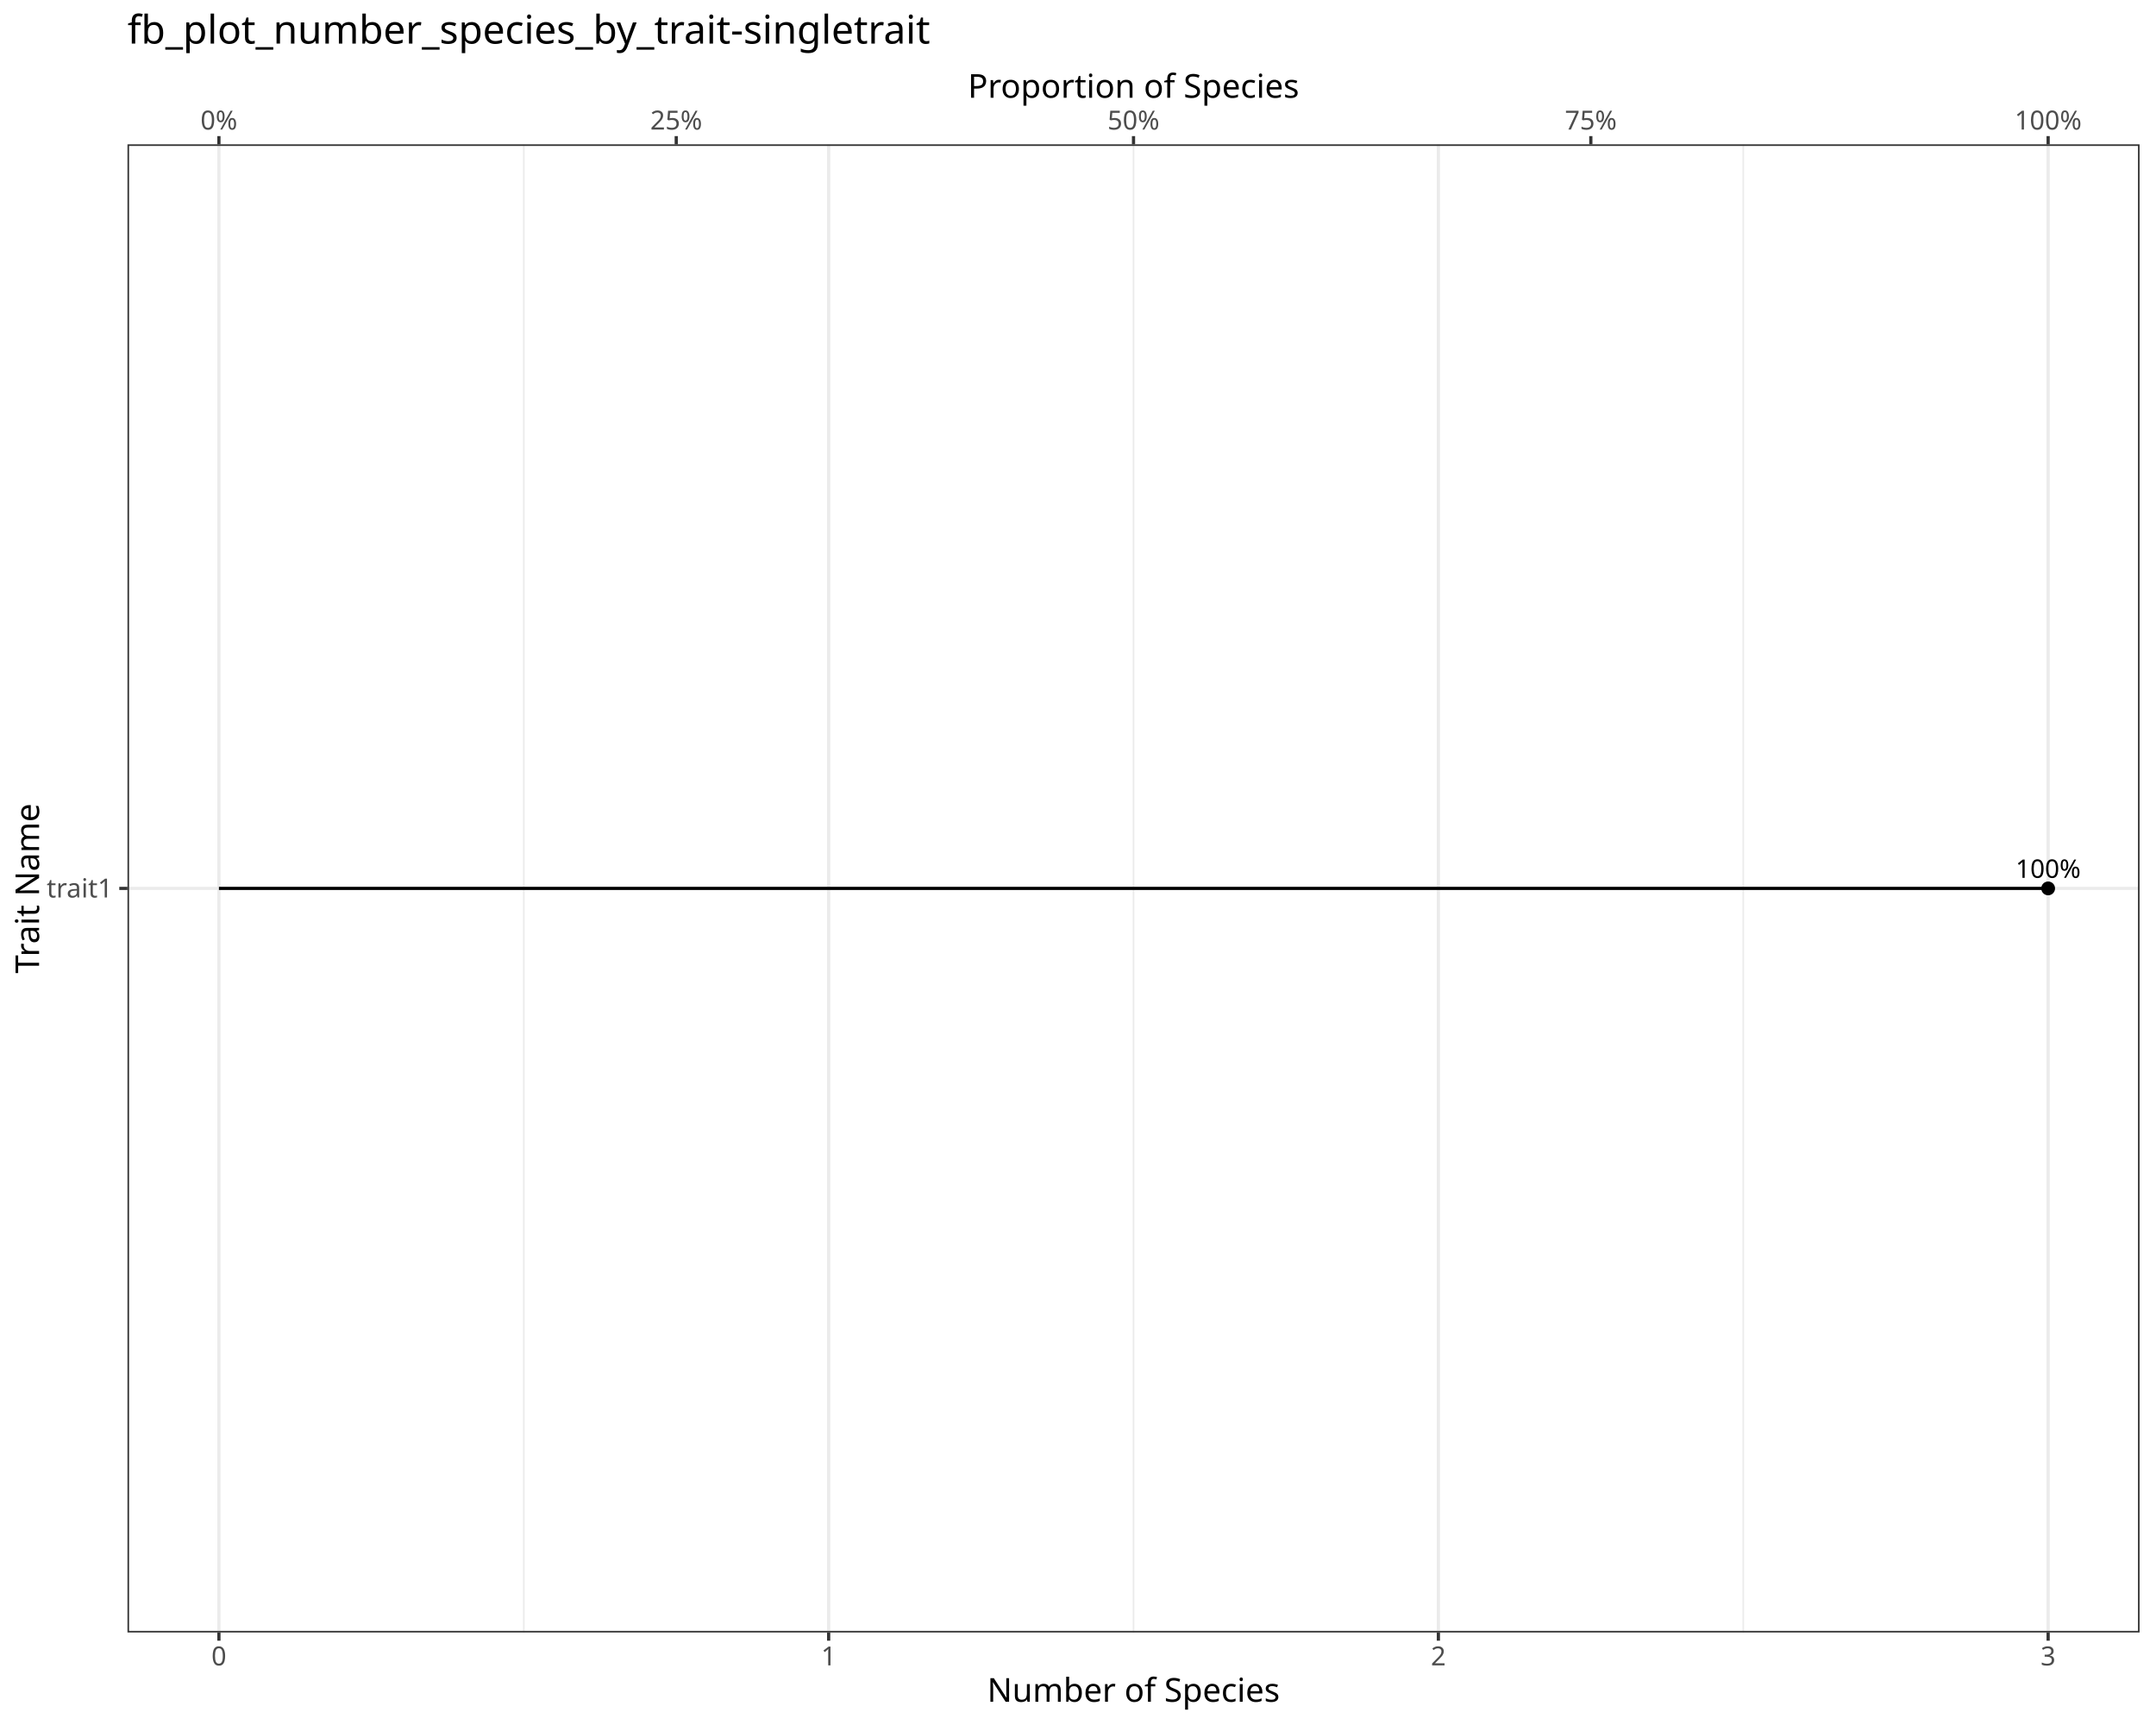
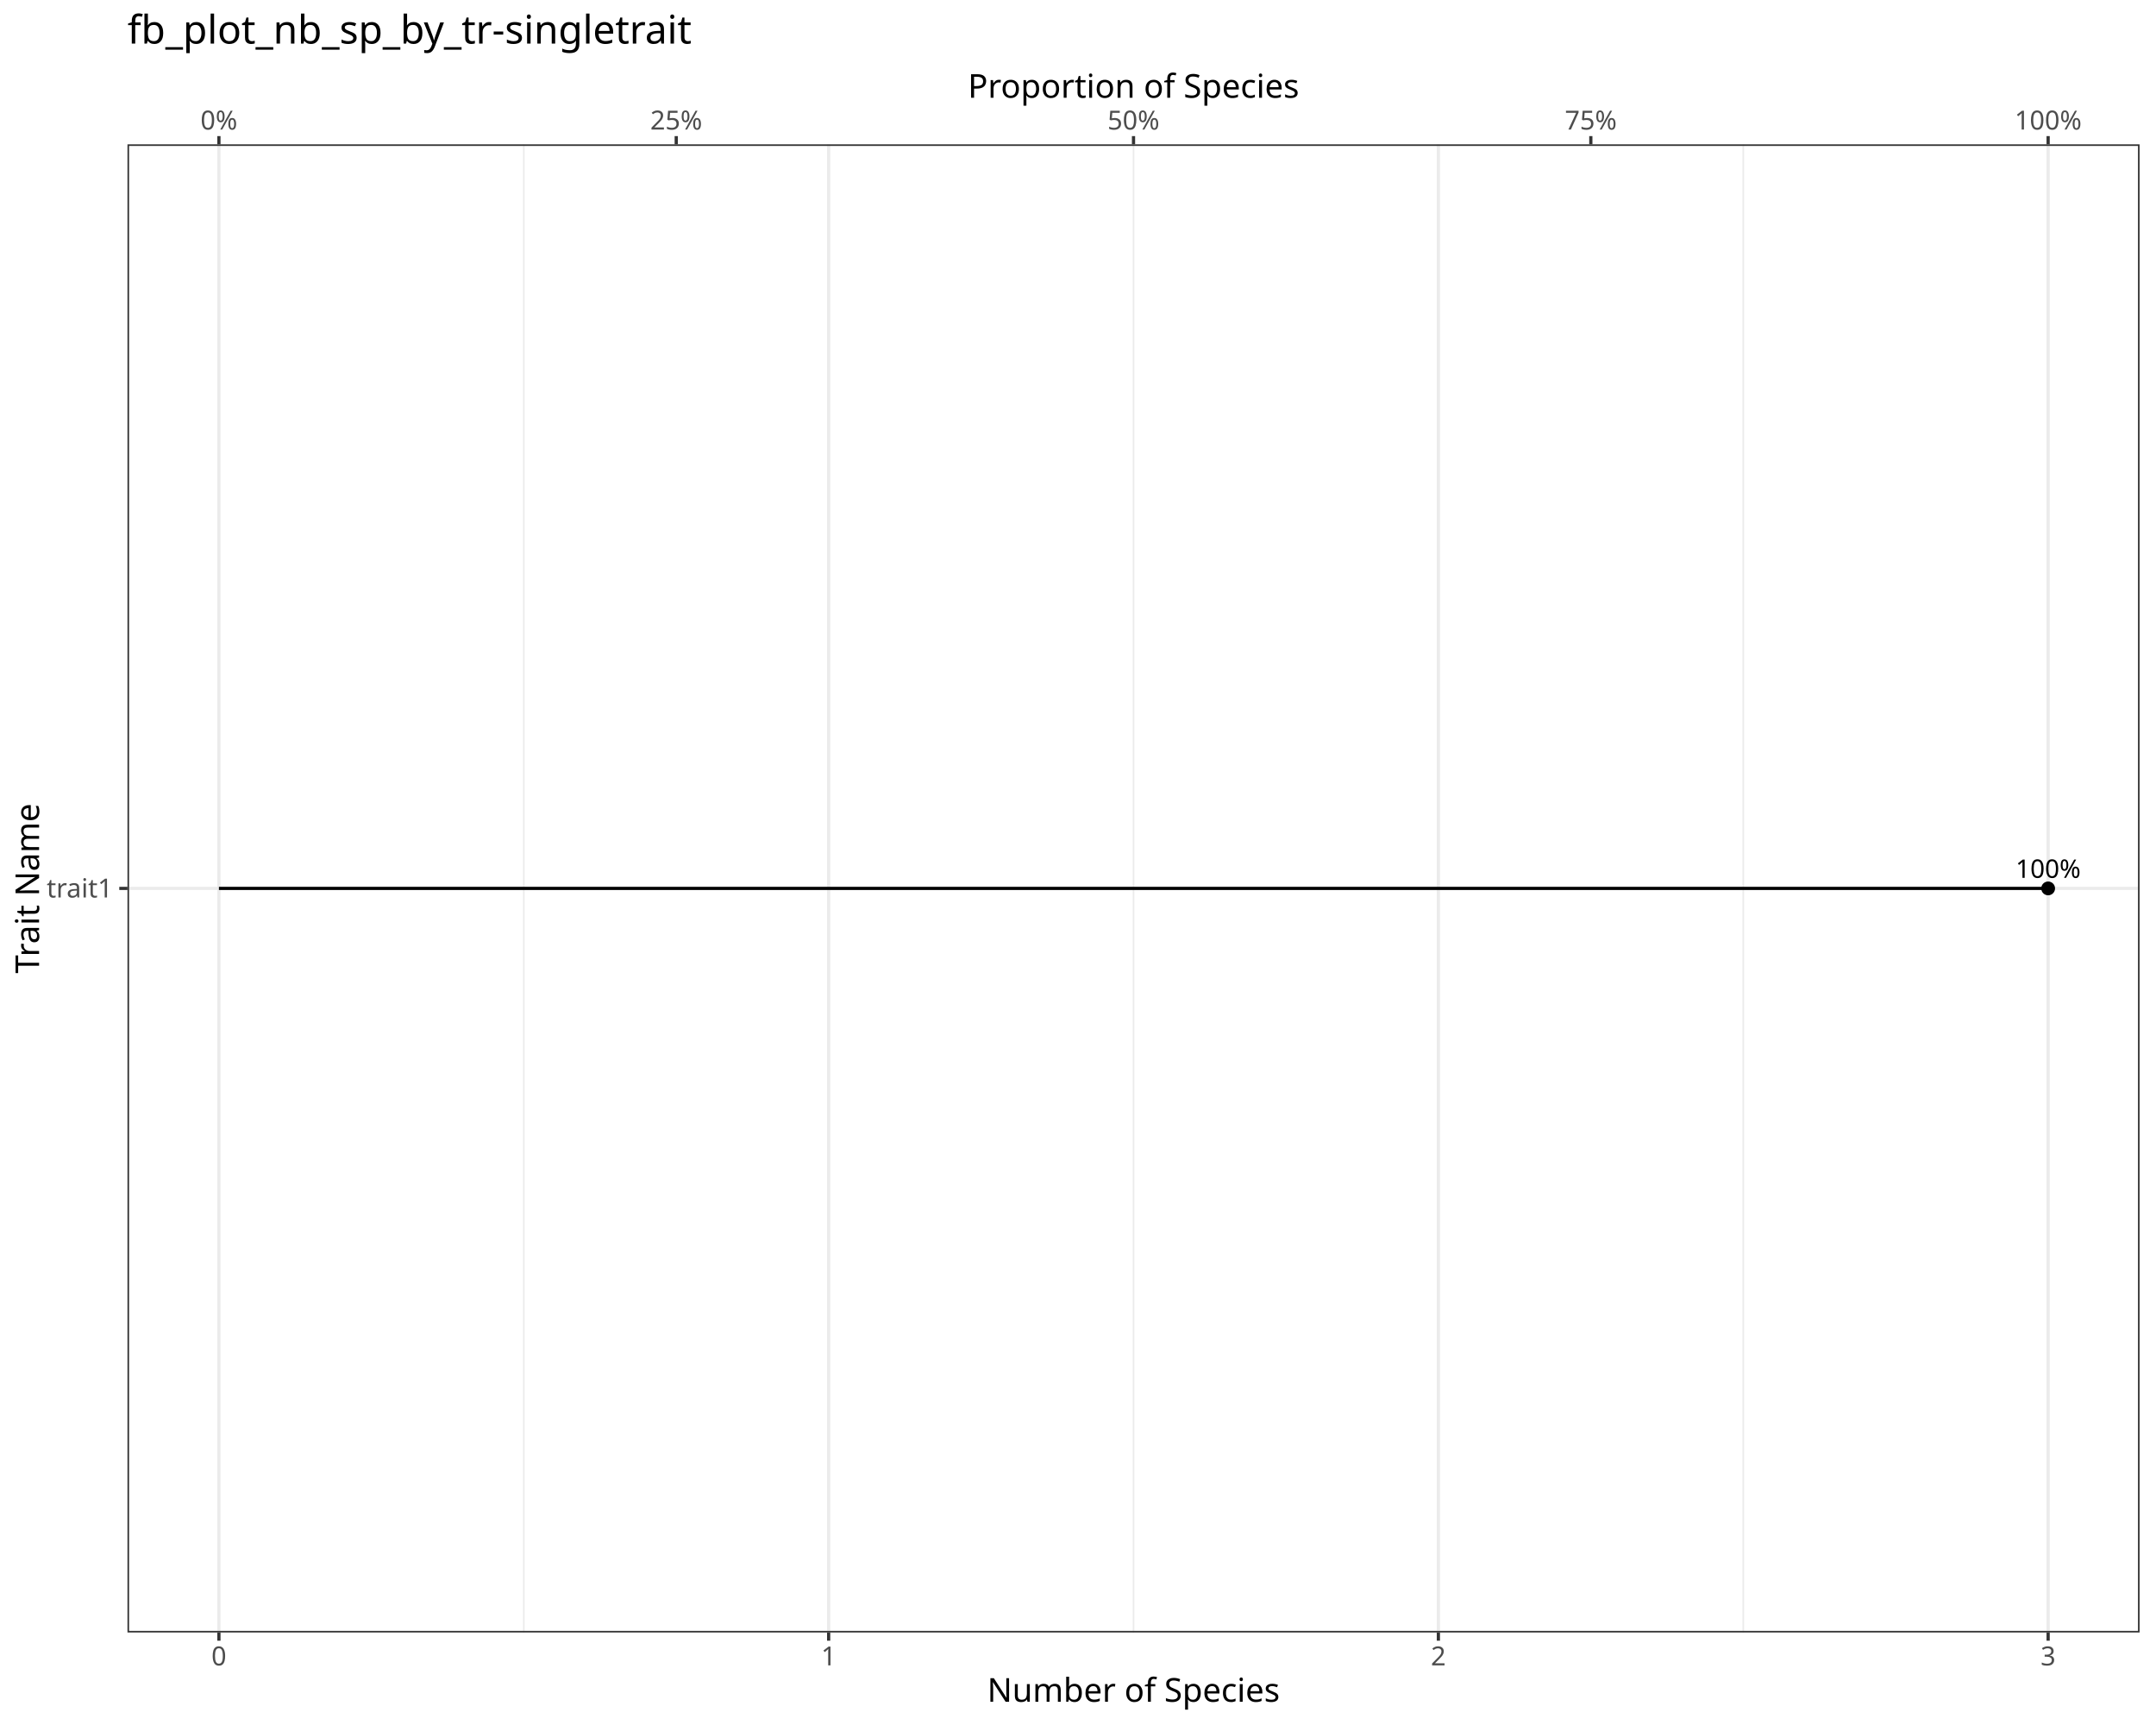
<svg xmlns="http://www.w3.org/2000/svg" class="svglite" data-engine-version="2.0" width="720.00pt" height="576.00pt" viewBox="0 0 720.00 576.00">
  <defs>
    <style type="text/css">
    .svglite line, .svglite polyline, .svglite polygon, .svglite path, .svglite rect, .svglite circle {
      fill: none;
      stroke: #000000;
      stroke-linecap: round;
      stroke-linejoin: round;
      stroke-miterlimit: 10.00;
    }
  </style>
  </defs>
  <rect width="100%" height="100%" style="stroke: none; fill: #FFFFFF;" />
  <defs>
    <clipPath id="cpMC4wMHw3MjAuMDB8MC4wMHw1NzYuMDA=">
      <rect x="0.00" y="0.00" width="720.00" height="576.00" />
    </clipPath>
  </defs>
  <g clip-path="url(#cpMC4wMHw3MjAuMDB8MC4wMHw1NzYuMDA=)">
    <rect x="-0" y="0.00" width="720.00" height="576.00" style="stroke-width: 1.07; stroke: #FFFFFF; fill: #FFFFFF;" />
  </g>
  <defs>
    <clipPath id="cpNDIuNTd8NzE0LjUyfDQ4LjE5fDU0NS4xMQ==">
      <rect x="42.57" y="48.19" width="671.95" height="496.92" />
    </clipPath>
  </defs>
  <g clip-path="url(#cpNDIuNTd8NzE0LjUyfDQ4LjE5fDU0NS4xMQ==)">
    <rect x="42.57" y="48.19" width="671.95" height="496.92" style="stroke-width: 1.07; stroke: none; fill: #FFFFFF;" />
    <polyline points="174.92,545.11 174.92,48.19 " style="stroke-width: 0.53; stroke: #EBEBEB; stroke-linecap: butt;" />
    <polyline points="378.54,545.11 378.54,48.19 " style="stroke-width: 0.53; stroke: #EBEBEB; stroke-linecap: butt;" />
    <polyline points="582.17,545.11 582.17,48.19 " style="stroke-width: 0.53; stroke: #EBEBEB; stroke-linecap: butt;" />
    <polyline points="42.57,296.65 714.52,296.65 " style="stroke-width: 1.07; stroke: #EBEBEB; stroke-linecap: butt;" />
    <polyline points="73.11,545.11 73.11,48.19 " style="stroke-width: 1.07; stroke: #EBEBEB; stroke-linecap: butt;" />
    <polyline points="276.73,545.11 276.73,48.19 " style="stroke-width: 1.07; stroke: #EBEBEB; stroke-linecap: butt;" />
    <polyline points="480.35,545.11 480.35,48.19 " style="stroke-width: 1.07; stroke: #EBEBEB; stroke-linecap: butt;" />
    <polyline points="683.98,545.11 683.98,48.19 " style="stroke-width: 1.07; stroke: #EBEBEB; stroke-linecap: butt;" />
    <circle cx="683.98" cy="296.65" r="1.95" style="stroke-width: 0.71; fill: #000000;" />
    <line x1="73.11" y1="296.65" x2="683.98" y2="296.65" style="stroke-width: 1.07; stroke-linecap: butt;" />
    <text x="683.98" y="293.13" text-anchor="middle" style="font-size: 8.54px; font-family: sans;" textLength="21.83px" lengthAdjust="spacingAndGlyphs">100%</text>
    <rect x="42.57" y="48.19" width="671.95" height="496.92" style="stroke-width: 1.07; stroke: #333333;" />
  </g>
  <g clip-path="url(#cpMC4wMHw3MjAuMDB8MC4wMHw1NzYuMDA=)">
    <polyline points="73.11,45.45 73.11,48.19 " style="stroke-width: 1.07; stroke: #333333; stroke-linecap: butt;" />
    <polyline points="225.83,45.45 225.83,48.19 " style="stroke-width: 1.07; stroke: #333333; stroke-linecap: butt;" />
    <polyline points="378.54,45.45 378.54,48.19 " style="stroke-width: 1.07; stroke: #333333; stroke-linecap: butt;" />
    <polyline points="531.26,45.45 531.26,48.19 " style="stroke-width: 1.07; stroke: #333333; stroke-linecap: butt;" />
    <polyline points="683.98,45.45 683.98,48.19 " style="stroke-width: 1.07; stroke: #333333; stroke-linecap: butt;" />
    <text x="73.11" y="43.26" text-anchor="middle" style="font-size: 8.80px; fill: #4D4D4D; font-family: sans;" textLength="12.72px" lengthAdjust="spacingAndGlyphs">0%</text>
    <text x="225.83" y="43.26" text-anchor="middle" style="font-size: 8.80px; fill: #4D4D4D; font-family: sans;" textLength="17.61px" lengthAdjust="spacingAndGlyphs">25%</text>
    <text x="378.54" y="43.26" text-anchor="middle" style="font-size: 8.80px; fill: #4D4D4D; font-family: sans;" textLength="17.61px" lengthAdjust="spacingAndGlyphs">50%</text>
    <text x="531.26" y="43.26" text-anchor="middle" style="font-size: 8.80px; fill: #4D4D4D; font-family: sans;" textLength="17.61px" lengthAdjust="spacingAndGlyphs">75%</text>
    <text x="683.98" y="43.26" text-anchor="middle" style="font-size: 8.80px; fill: #4D4D4D; font-family: sans;" textLength="22.51px" lengthAdjust="spacingAndGlyphs">100%</text>
    <text x="37.64" y="299.68" text-anchor="end" style="font-size: 8.80px; fill: #4D4D4D; font-family: sans;" textLength="19.56px" lengthAdjust="spacingAndGlyphs">trait1</text>
    <polyline points="39.83,296.65 42.57,296.65 " style="stroke-width: 1.07; stroke: #333333; stroke-linecap: butt;" />
    <polyline points="73.11,547.85 73.11,545.11 " style="stroke-width: 1.07; stroke: #333333; stroke-linecap: butt;" />
    <polyline points="276.73,547.85 276.73,545.11 " style="stroke-width: 1.07; stroke: #333333; stroke-linecap: butt;" />
    <polyline points="480.35,547.85 480.35,545.11 " style="stroke-width: 1.07; stroke: #333333; stroke-linecap: butt;" />
    <polyline points="683.98,547.85 683.98,545.11 " style="stroke-width: 1.07; stroke: #333333; stroke-linecap: butt;" />
    <text x="73.11" y="556.10" text-anchor="middle" style="font-size: 8.80px; fill: #4D4D4D; font-family: sans;" textLength="4.89px" lengthAdjust="spacingAndGlyphs">0</text>
    <text x="276.73" y="556.10" text-anchor="middle" style="font-size: 8.80px; fill: #4D4D4D; font-family: sans;" textLength="4.89px" lengthAdjust="spacingAndGlyphs">1</text>
    <text x="480.35" y="556.10" text-anchor="middle" style="font-size: 8.80px; fill: #4D4D4D; font-family: sans;" textLength="4.89px" lengthAdjust="spacingAndGlyphs">2</text>
    <text x="683.98" y="556.10" text-anchor="middle" style="font-size: 8.80px; fill: #4D4D4D; font-family: sans;" textLength="4.89px" lengthAdjust="spacingAndGlyphs">3</text>
    <text x="378.54" y="32.64" text-anchor="middle" style="font-size: 11.00px; font-family: sans;" textLength="105.18px" lengthAdjust="spacingAndGlyphs">Proportion of Species</text>
    <text x="378.54" y="568.24" text-anchor="middle" style="font-size: 11.00px; font-family: sans;" textLength="93.56px" lengthAdjust="spacingAndGlyphs">Number of Species</text>
    <text transform="translate(13.05,296.65) rotate(-90)" text-anchor="middle" style="font-size: 11.00px; font-family: sans;" textLength="54.40px" lengthAdjust="spacingAndGlyphs">Trait Name</text>
-     <text x="42.57" y="14.56" style="font-size: 13.20px; font-family: sans;" textLength="255.37px" lengthAdjust="spacingAndGlyphs">fb_plot_number_species_by_trait-singletrait</text>
+     <text x="42.57" y="14.56" style="font-size: 13.20px; font-family: sans;" textLength="180.53px" lengthAdjust="spacingAndGlyphs">fb_plot_nb_sp_by_tr-singletrait</text>
  </g>
</svg>
